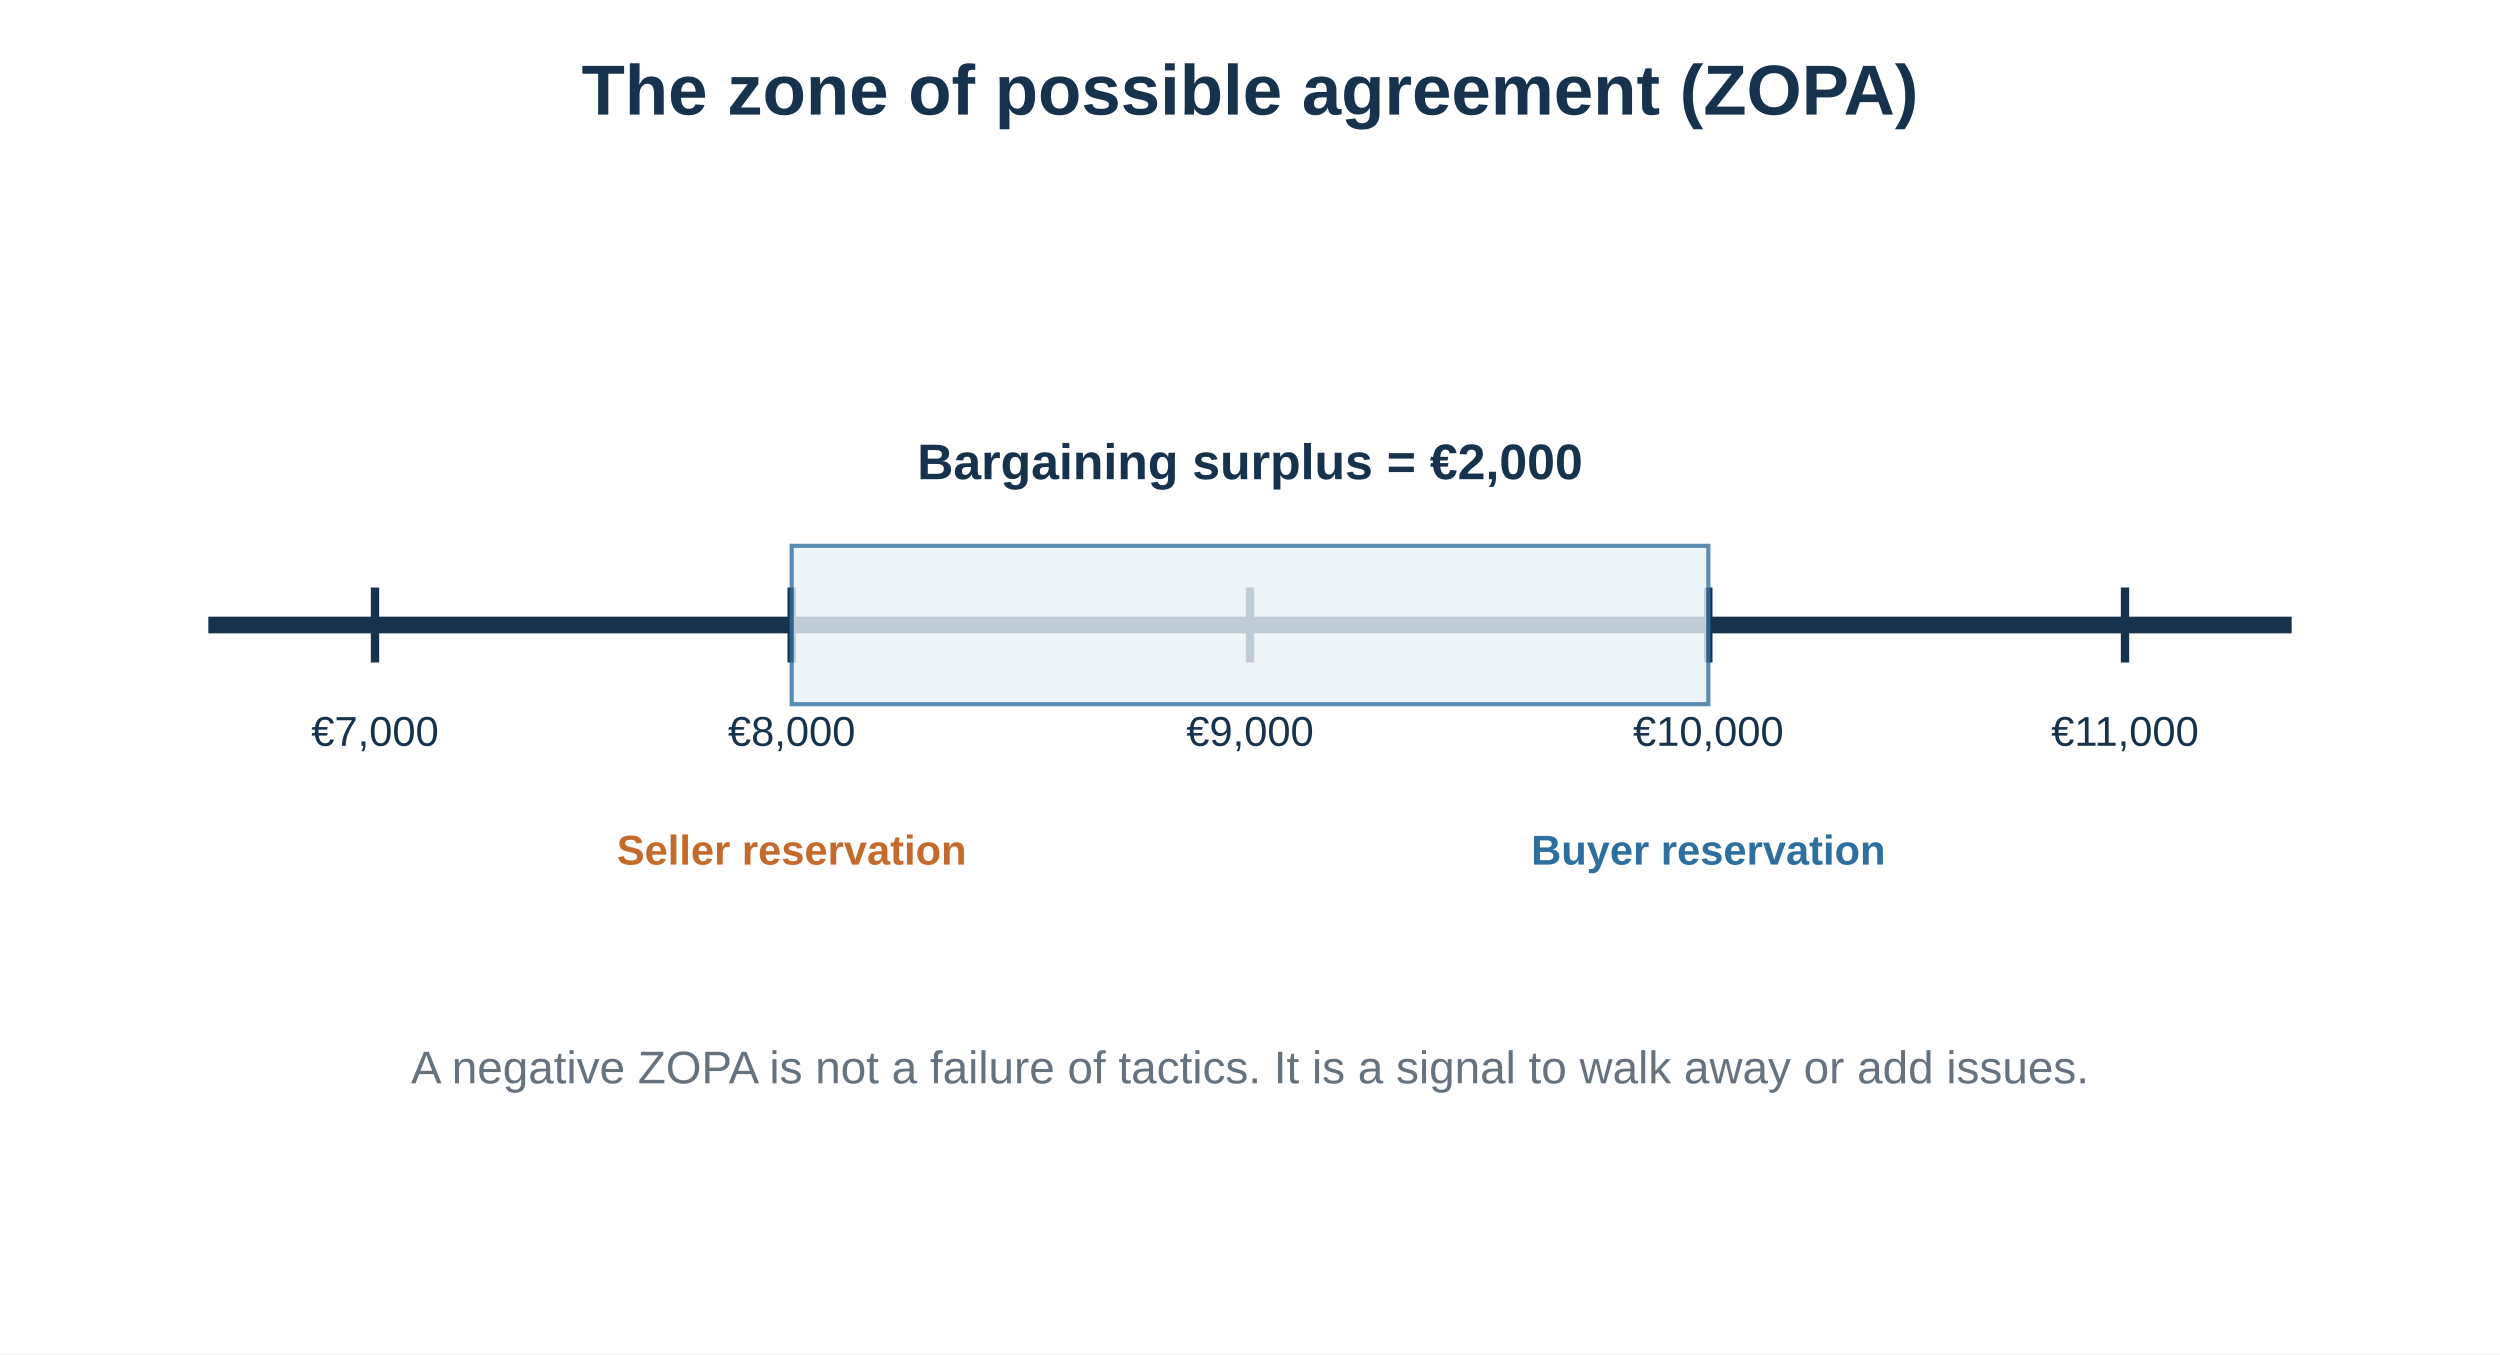
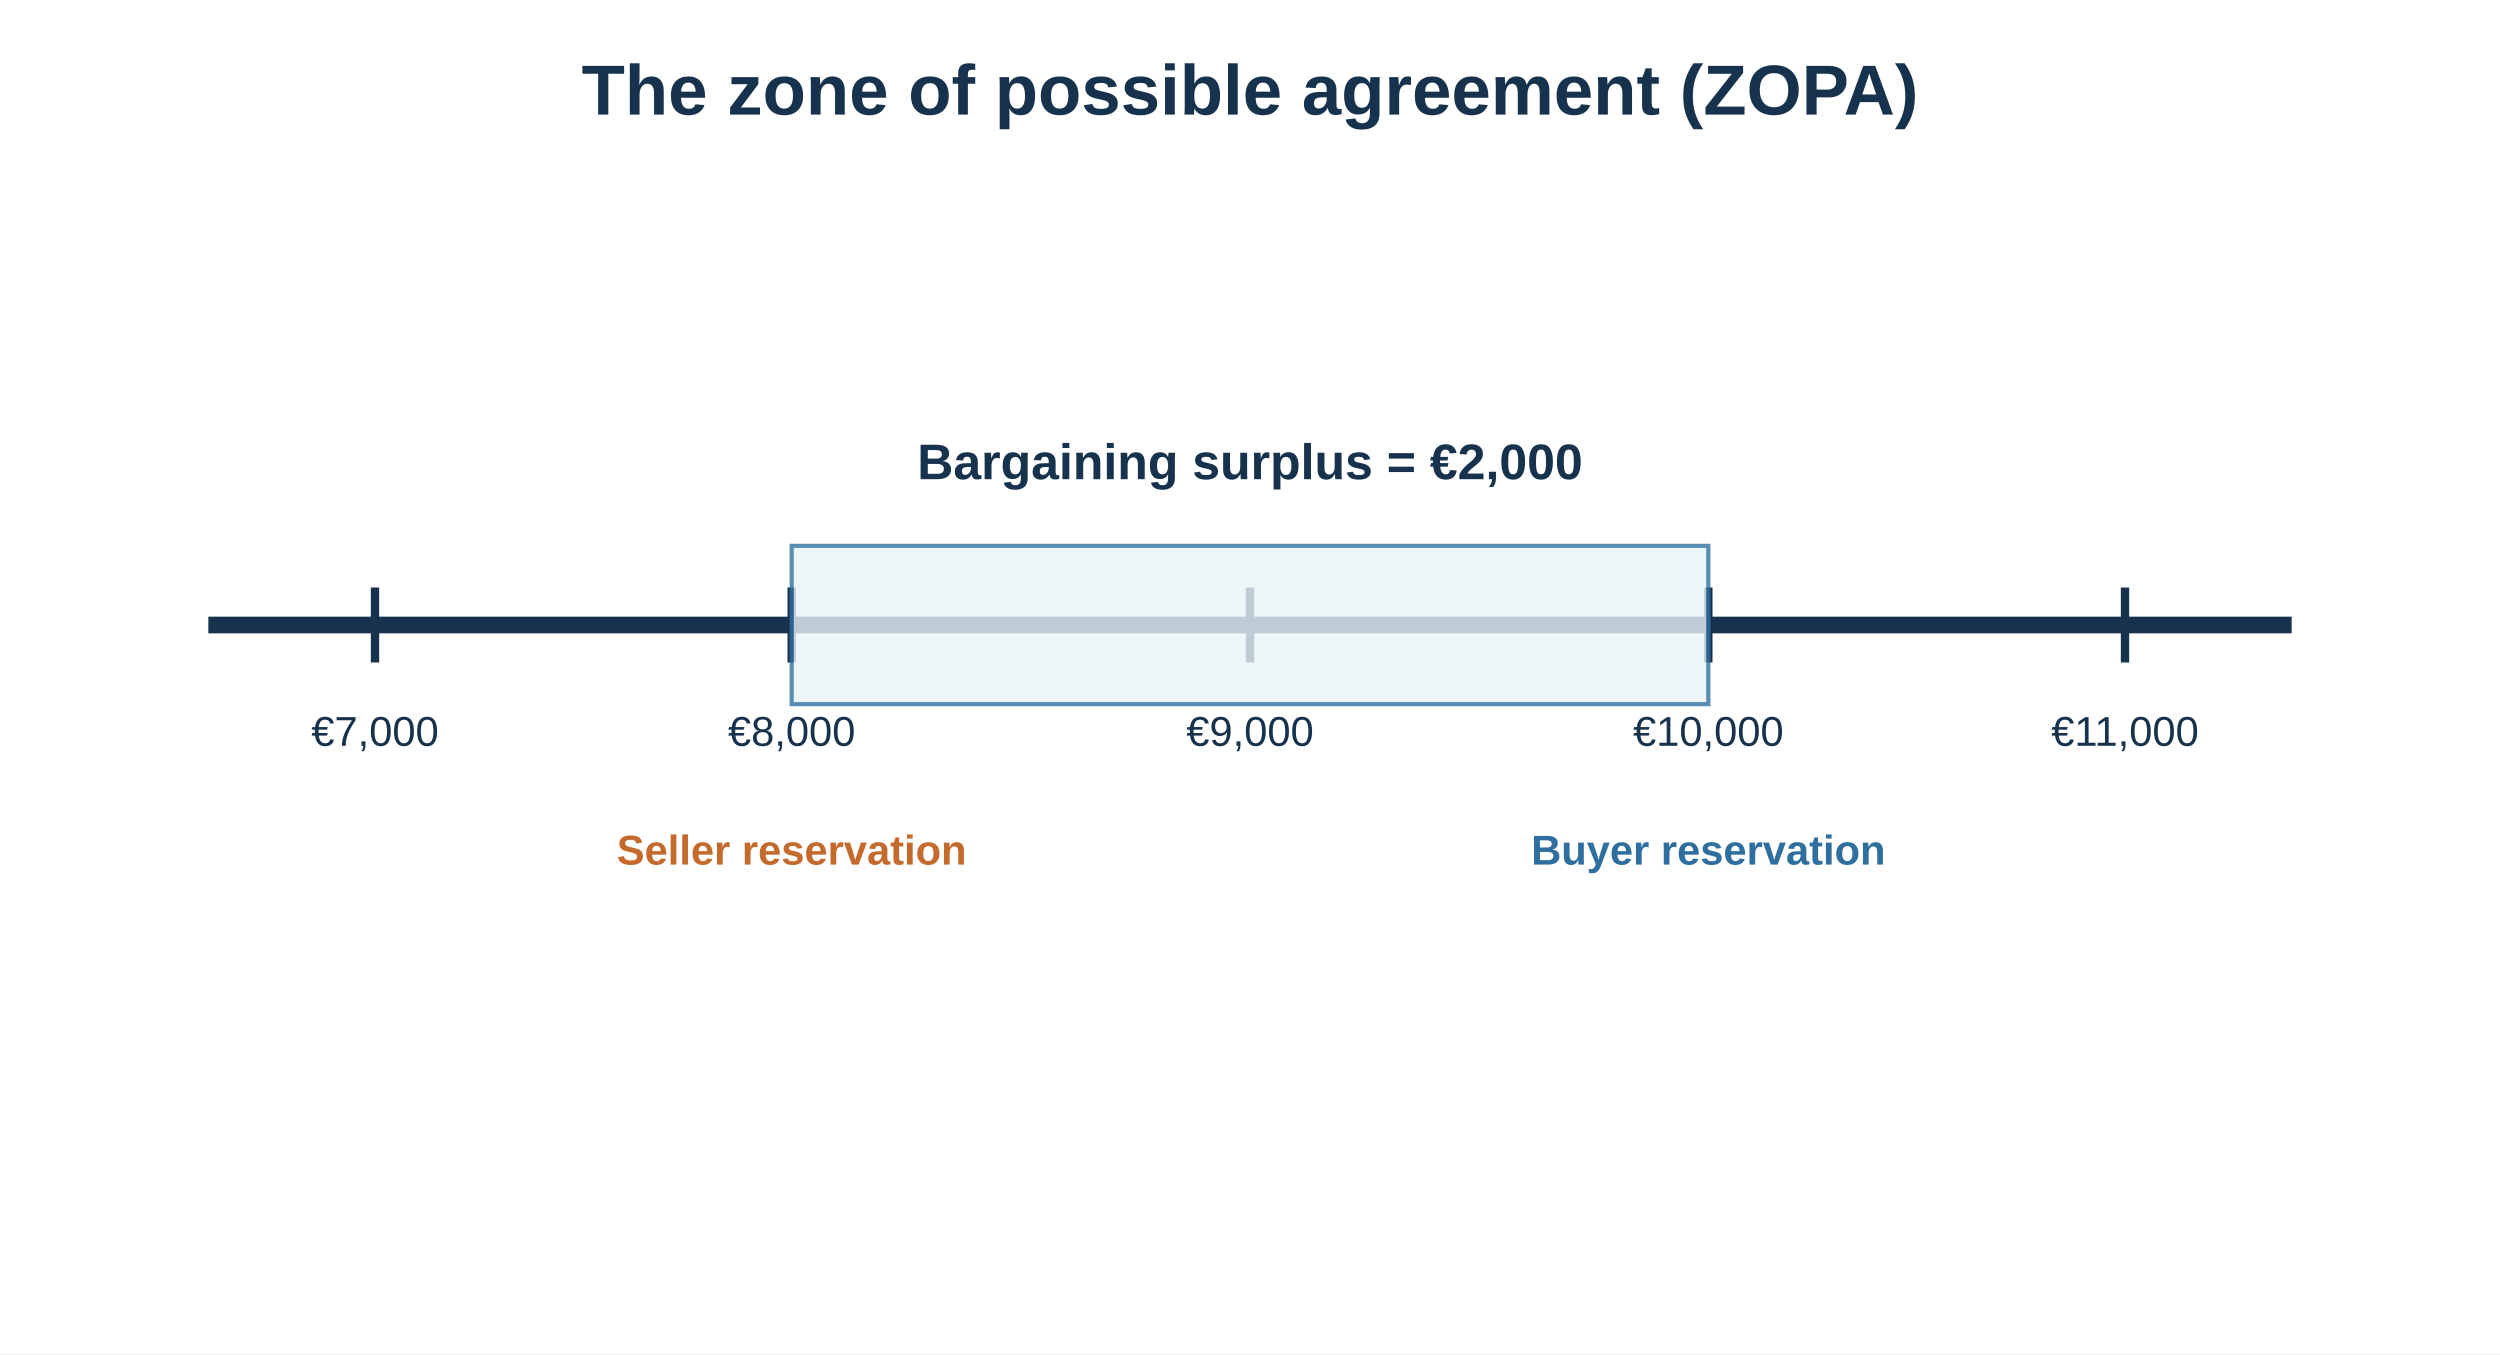
<svg xmlns="http://www.w3.org/2000/svg" baseProfile="full" height="650" version="1.1" viewBox="0 0 1200 650" width="1200">
  <defs />
  <rect fill="white" height="650" width="1200" x="0" y="0" />
  <text fill="#17324d" font-family="Arial, sans-serif" font-size="34" font-weight="bold" text-anchor="middle" x="600" y="55">The zone of possible agreement (ZOPA)</text>
  <line stroke="#17324d" stroke-width="8" x1="100" x2="1100" y1="300" y2="300" />
  <line stroke="#17324d" stroke-width="4" x1="180" x2="180" y1="282" y2="318" />
  <text fill="#17324d" font-family="Arial, sans-serif" font-size="20" font-weight="normal" text-anchor="middle" x="180" y="358">€7,000</text>
  <line stroke="#17324d" stroke-width="4" x1="380" x2="380" y1="282" y2="318" />
  <text fill="#17324d" font-family="Arial, sans-serif" font-size="20" font-weight="normal" text-anchor="middle" x="380" y="358">€8,000</text>
  <line stroke="#17324d" stroke-width="4" x1="600" x2="600" y1="282" y2="318" />
  <text fill="#17324d" font-family="Arial, sans-serif" font-size="20" font-weight="normal" text-anchor="middle" x="600" y="358">€9,000</text>
  <line stroke="#17324d" stroke-width="4" x1="820" x2="820" y1="282" y2="318" />
  <text fill="#17324d" font-family="Arial, sans-serif" font-size="20" font-weight="normal" text-anchor="middle" x="820" y="358">€10,000</text>
  <line stroke="#17324d" stroke-width="4" x1="1020" x2="1020" y1="282" y2="318" />
  <text fill="#17324d" font-family="Arial, sans-serif" font-size="20" font-weight="normal" text-anchor="middle" x="1020" y="358">€11,000</text>
  <rect fill="#eaf3f8" height="76" opacity="0.8" stroke="#2f6f9f" stroke-width="2" width="440" x="380" y="262" />
  <text fill="#17324d" font-family="Arial, sans-serif" font-size="24" font-weight="bold" text-anchor="middle" x="600" y="230">Bargaining surplus = €2,000</text>
  <text fill="#c56a2d" font-family="Arial, sans-serif" font-size="20" font-weight="bold" text-anchor="middle" x="380" y="415">Seller reservation</text>
  <text fill="#2f6f9f" font-family="Arial, sans-serif" font-size="20" font-weight="bold" text-anchor="middle" x="820" y="415">Buyer reservation</text>
-   <text fill="#66737f" font-family="Arial, sans-serif" font-size="22" font-weight="normal" text-anchor="middle" x="600" y="520">A negative ZOPA is not a failure of tactics. It is a signal to walk away or add issues.</text>
</svg>
